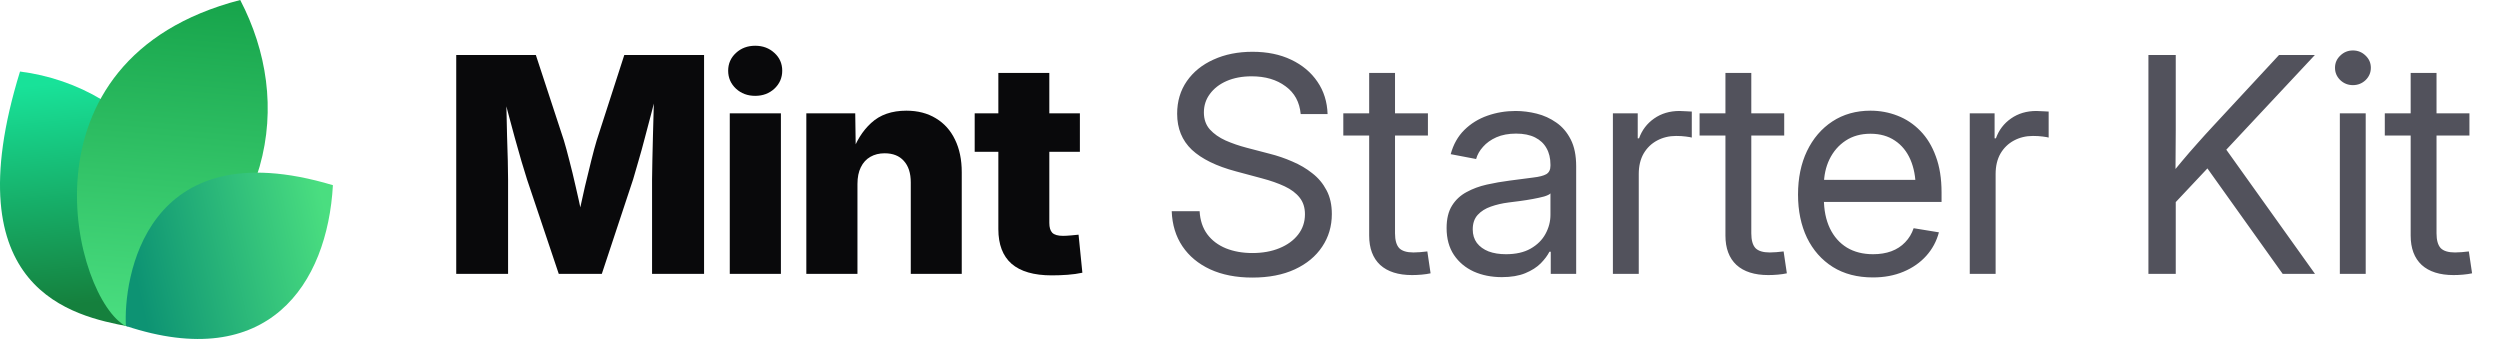
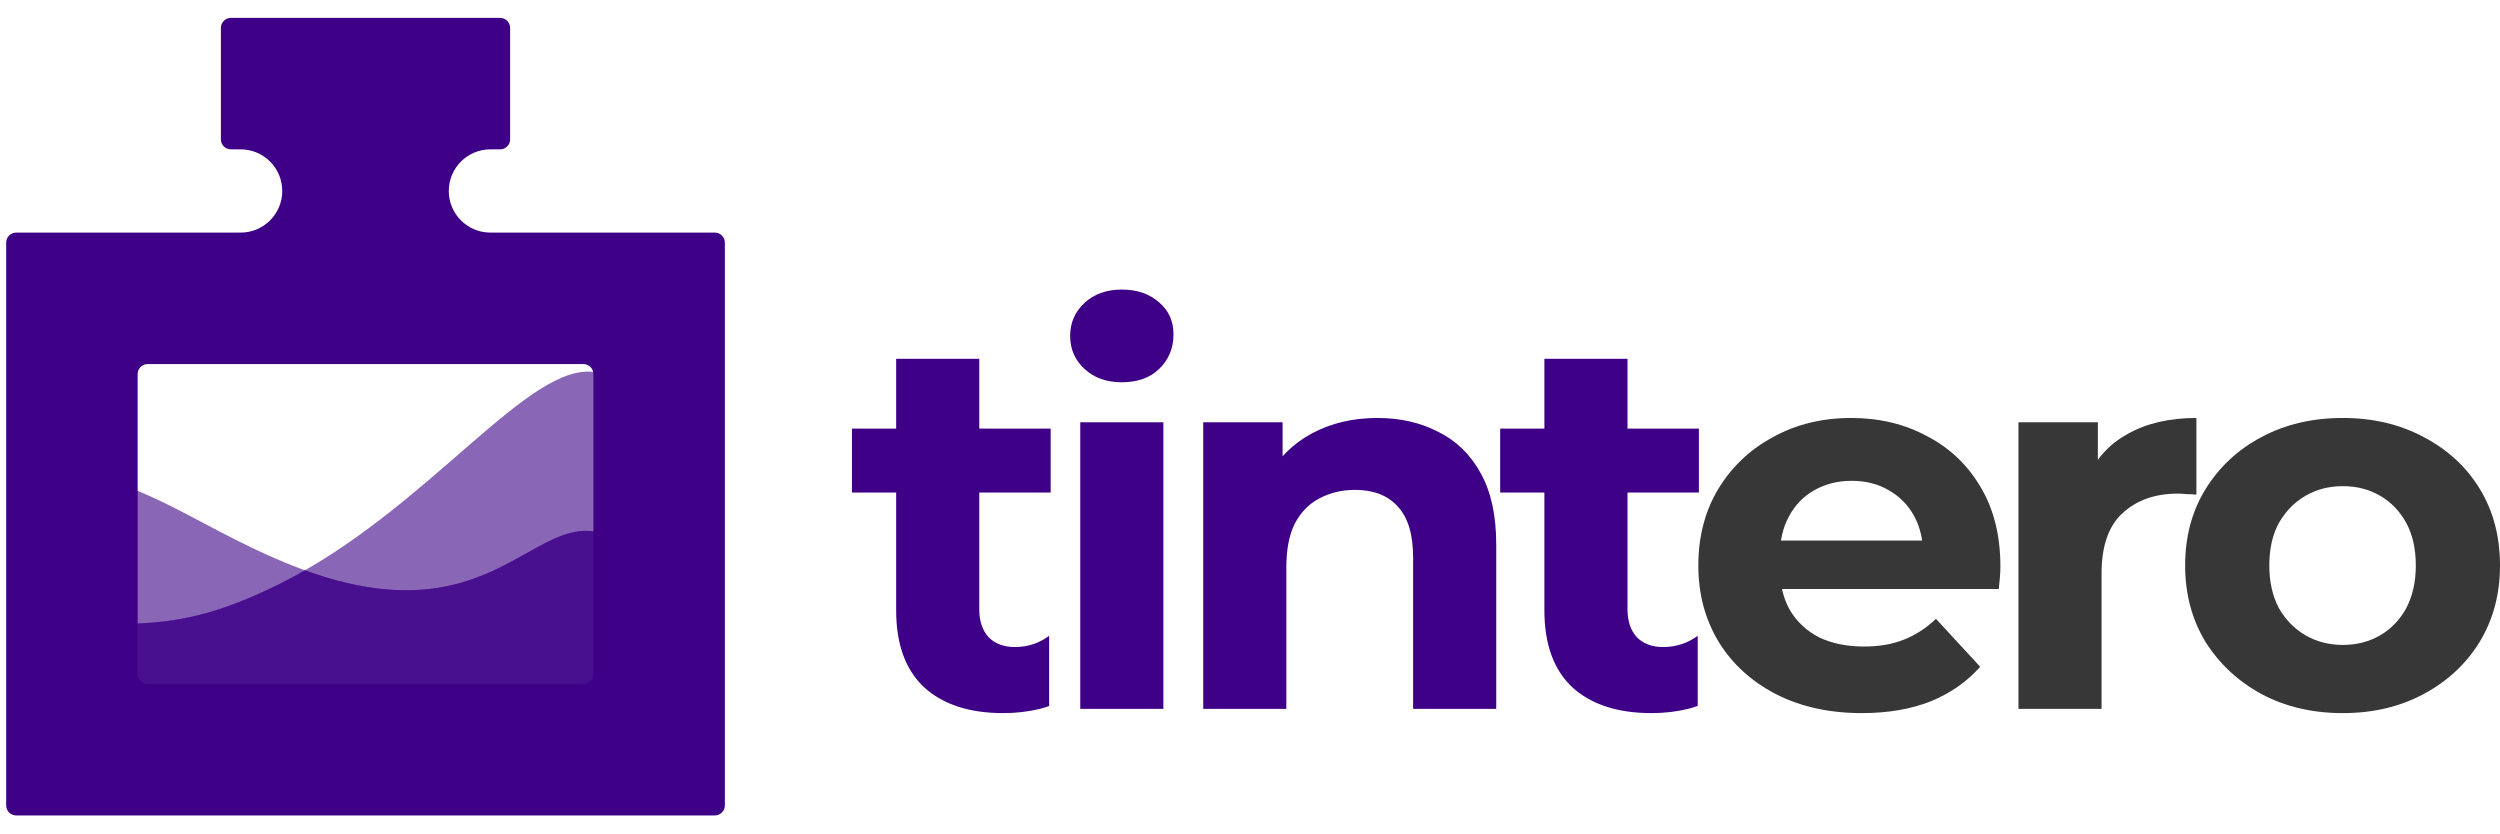
- <svg xmlns="http://www.w3.org/2000/svg" width="177" height="24" viewBox="0 0 177 24" fill="none">
-   <path d="M9.061 23.108C5.268 22.377 -3.391 20.627 1.417 5.064C9.634 6.099 16.973 14.064 9.061 23.108Z" fill="url(#paint0_linear_17557_2020)" />
-   <path d="M8.919 23.094C5.276 21.222 0.784 4.209 17.007 0C20.757 7.193 19.621 16.545 8.919 23.094Z" fill="url(#paint1_linear_17557_2020)" />
-   <path d="M8.914 23.079C8.735 19.882 10.159 9.085 23.57 13.111C23.181 20.123 18.984 26.418 8.914 23.079Z" fill="url(#paint2_linear_17557_2020)" />
-   <path d="M32.301 19.392V3.894H37.938L39.925 9.948C40.036 10.315 40.164 10.787 40.31 11.362C40.462 11.938 40.611 12.552 40.757 13.204C40.91 13.855 41.048 14.483 41.173 15.086C41.305 15.682 41.412 16.192 41.495 16.615H40.695C40.771 16.192 40.871 15.682 40.996 15.086C41.128 14.49 41.267 13.866 41.412 13.214C41.565 12.562 41.714 11.948 41.86 11.373C42.005 10.79 42.133 10.315 42.244 9.948L44.2 3.894H49.848V19.392H46.166V12.704C46.166 12.357 46.173 11.917 46.187 11.383C46.2 10.849 46.214 10.27 46.228 9.646C46.249 9.022 46.266 8.391 46.28 7.753C46.301 7.115 46.311 6.519 46.311 5.964H46.623C46.485 6.561 46.332 7.181 46.166 7.826C45.999 8.471 45.833 9.102 45.666 9.719C45.507 10.336 45.351 10.901 45.198 11.414C45.053 11.928 44.928 12.357 44.824 12.704L42.608 19.392H39.561L37.314 12.704C37.203 12.357 37.072 11.928 36.919 11.414C36.773 10.901 36.614 10.34 36.441 9.729C36.274 9.112 36.104 8.481 35.931 7.836C35.764 7.192 35.608 6.567 35.463 5.964H35.827C35.834 6.512 35.844 7.105 35.858 7.743C35.872 8.374 35.886 9.005 35.9 9.636C35.92 10.26 35.938 10.839 35.952 11.373C35.965 11.907 35.972 12.351 35.972 12.704V19.392H32.301ZM51.668 19.392V8.024H55.288V19.392H51.668ZM53.468 6.786C52.927 6.786 52.473 6.616 52.105 6.276C51.738 5.93 51.554 5.507 51.554 5.007C51.554 4.508 51.738 4.088 52.105 3.749C52.473 3.409 52.927 3.239 53.468 3.239C54.009 3.239 54.463 3.409 54.83 3.749C55.198 4.082 55.382 4.501 55.382 5.007C55.382 5.507 55.198 5.93 54.83 6.276C54.463 6.616 54.009 6.786 53.468 6.786ZM60.708 13.027V19.392H57.088V8.024H60.551L60.593 10.967H60.281C60.593 10.024 61.061 9.268 61.685 8.7C62.309 8.124 63.138 7.836 64.171 7.836C64.975 7.836 65.672 8.017 66.262 8.377C66.851 8.731 67.302 9.234 67.614 9.885C67.933 10.537 68.092 11.307 68.092 12.194V19.392H64.483V12.912C64.483 12.26 64.32 11.754 63.994 11.394C63.675 11.033 63.221 10.853 62.632 10.853C62.25 10.853 61.914 10.936 61.623 11.102C61.332 11.269 61.106 11.515 60.947 11.841C60.787 12.16 60.708 12.555 60.708 13.027ZM76.456 8.024V10.749H69.008V8.024H76.456ZM70.683 5.163H74.292V15.783C74.292 16.102 74.361 16.334 74.5 16.48C74.646 16.625 74.899 16.698 75.259 16.698C75.405 16.698 75.596 16.688 75.831 16.667C76.074 16.646 76.251 16.629 76.362 16.615L76.632 19.309C76.313 19.378 75.963 19.427 75.582 19.455C75.207 19.482 74.836 19.496 74.469 19.496C73.2 19.496 72.25 19.222 71.619 18.674C70.995 18.127 70.683 17.308 70.683 16.22V5.163Z" fill="#09090B" />
-   <path d="M88.667 19.652C87.523 19.652 86.528 19.458 85.682 19.07C84.843 18.681 84.188 18.137 83.716 17.437C83.245 16.736 82.992 15.908 82.957 14.951H84.933C84.968 15.596 85.148 16.14 85.474 16.584C85.8 17.021 86.24 17.354 86.795 17.582C87.35 17.804 87.974 17.915 88.667 17.915C89.388 17.915 90.026 17.801 90.581 17.572C91.143 17.343 91.583 17.024 91.902 16.615C92.228 16.199 92.391 15.717 92.391 15.169C92.391 14.698 92.266 14.306 92.017 13.994C91.767 13.675 91.413 13.408 90.956 13.193C90.498 12.978 89.954 12.787 89.323 12.621L87.502 12.132C86.123 11.765 85.082 11.255 84.382 10.603C83.689 9.944 83.342 9.095 83.342 8.055C83.342 7.174 83.571 6.404 84.028 5.746C84.486 5.087 85.117 4.577 85.921 4.217C86.726 3.849 87.645 3.666 88.678 3.666C89.718 3.666 90.63 3.853 91.413 4.227C92.204 4.602 92.824 5.122 93.275 5.787C93.726 6.446 93.965 7.209 93.993 8.076H92.089C92.013 7.23 91.656 6.574 91.018 6.11C90.387 5.638 89.586 5.403 88.615 5.403C87.95 5.403 87.36 5.513 86.847 5.735C86.341 5.957 85.946 6.262 85.661 6.651C85.377 7.032 85.235 7.469 85.235 7.961C85.235 8.447 85.377 8.849 85.661 9.168C85.946 9.48 86.317 9.74 86.774 9.948C87.232 10.149 87.724 10.319 88.251 10.457L89.884 10.884C90.439 11.023 90.977 11.206 91.496 11.435C92.023 11.657 92.495 11.934 92.911 12.267C93.334 12.593 93.67 12.995 93.92 13.474C94.17 13.945 94.294 14.504 94.294 15.149C94.294 16.015 94.066 16.788 93.608 17.468C93.157 18.148 92.512 18.681 91.673 19.07C90.834 19.458 89.832 19.652 88.667 19.652ZM101.097 8.024V9.594H95.106V8.024H101.097ZM96.937 5.163H98.767V16.521C98.767 17 98.865 17.347 99.059 17.562C99.26 17.77 99.6 17.874 100.078 17.874C100.21 17.874 100.366 17.867 100.546 17.853C100.733 17.832 100.903 17.815 101.056 17.801L101.285 19.351C101.097 19.392 100.886 19.423 100.65 19.444C100.414 19.465 100.189 19.475 99.974 19.475C98.996 19.475 98.244 19.236 97.717 18.758C97.197 18.272 96.937 17.579 96.937 16.677V5.163ZM106.33 19.621C105.595 19.621 104.932 19.489 104.343 19.226C103.754 18.955 103.285 18.564 102.939 18.05C102.592 17.53 102.419 16.896 102.419 16.147C102.419 15.495 102.547 14.965 102.804 14.556C103.06 14.146 103.403 13.828 103.833 13.599C104.263 13.363 104.742 13.186 105.269 13.068C105.796 12.95 106.333 12.857 106.881 12.787C107.574 12.69 108.132 12.617 108.555 12.569C108.978 12.52 109.287 12.441 109.481 12.33C109.675 12.212 109.772 12.014 109.772 11.737V11.654C109.772 11.203 109.679 10.815 109.492 10.489C109.311 10.163 109.041 9.91 108.68 9.729C108.32 9.549 107.872 9.459 107.338 9.459C106.805 9.459 106.34 9.546 105.945 9.719C105.556 9.892 105.241 10.118 104.998 10.395C104.755 10.665 104.593 10.953 104.509 11.258L102.71 10.915C102.897 10.222 103.22 9.65 103.677 9.199C104.135 8.748 104.679 8.412 105.31 8.19C105.941 7.968 106.607 7.857 107.307 7.857C107.8 7.857 108.295 7.92 108.795 8.044C109.301 8.169 109.765 8.381 110.188 8.679C110.611 8.97 110.951 9.369 111.208 9.875C111.464 10.374 111.593 11.005 111.593 11.768V19.392H109.793V17.822H109.7C109.568 18.085 109.363 18.359 109.086 18.643C108.809 18.921 108.444 19.153 107.994 19.34C107.543 19.527 106.988 19.621 106.33 19.621ZM106.621 17.998C107.321 17.998 107.904 17.867 108.368 17.603C108.84 17.333 109.19 16.986 109.419 16.563C109.654 16.133 109.772 15.682 109.772 15.211V13.692C109.703 13.769 109.554 13.841 109.325 13.911C109.096 13.973 108.829 14.032 108.524 14.088C108.226 14.143 107.921 14.192 107.609 14.233C107.304 14.275 107.033 14.309 106.798 14.337C106.354 14.393 105.938 14.49 105.549 14.628C105.168 14.76 104.86 14.954 104.624 15.211C104.388 15.467 104.27 15.811 104.27 16.241C104.27 16.615 104.367 16.934 104.561 17.198C104.762 17.461 105.04 17.662 105.393 17.801C105.747 17.933 106.156 17.998 106.621 17.998ZM114.193 19.392V8.024H115.951V9.792H116.045C116.253 9.209 116.61 8.741 117.116 8.388C117.622 8.034 118.219 7.857 118.905 7.857C119.058 7.857 119.217 7.864 119.384 7.878C119.55 7.885 119.682 7.892 119.779 7.899V9.74C119.716 9.719 119.578 9.695 119.363 9.667C119.155 9.639 118.922 9.625 118.666 9.625C118.174 9.625 117.726 9.733 117.324 9.948C116.922 10.163 116.603 10.471 116.367 10.874C116.138 11.276 116.024 11.758 116.024 12.319V19.392H114.193ZM126.322 8.024V9.594H120.33V8.024H126.322ZM122.161 5.163H123.992V16.521C123.992 17 124.089 17.347 124.283 17.562C124.484 17.77 124.824 17.874 125.302 17.874C125.434 17.874 125.59 17.867 125.77 17.853C125.958 17.832 126.127 17.815 126.28 17.801L126.509 19.351C126.322 19.392 126.11 19.423 125.874 19.444C125.639 19.465 125.413 19.475 125.198 19.475C124.221 19.475 123.468 19.236 122.941 18.758C122.421 18.272 122.161 17.579 122.161 16.677V5.163ZM132.604 19.642C131.502 19.642 130.555 19.396 129.765 18.903C128.974 18.404 128.364 17.714 127.934 16.834C127.511 15.946 127.3 14.927 127.3 13.775C127.3 12.611 127.511 11.584 127.934 10.697C128.364 9.802 128.964 9.102 129.734 8.596C130.51 8.089 131.408 7.836 132.428 7.836C133.1 7.836 133.738 7.954 134.341 8.19C134.952 8.426 135.489 8.783 135.954 9.261C136.425 9.74 136.793 10.343 137.056 11.071C137.327 11.792 137.462 12.645 137.462 13.63V14.296H128.433V12.735H136.463L135.631 13.297C135.631 12.541 135.506 11.876 135.257 11.3C135.007 10.725 134.643 10.277 134.165 9.958C133.686 9.632 133.107 9.469 132.428 9.469C131.748 9.469 131.162 9.632 130.67 9.958C130.177 10.284 129.796 10.725 129.526 11.279C129.262 11.827 129.13 12.441 129.13 13.12V14.046C129.13 14.864 129.273 15.572 129.557 16.168C129.841 16.757 130.243 17.211 130.763 17.53C131.283 17.842 131.901 17.998 132.615 17.998C133.093 17.998 133.523 17.929 133.905 17.79C134.293 17.645 134.619 17.433 134.882 17.156C135.153 16.879 135.354 16.546 135.486 16.157L137.275 16.449C137.108 17.08 136.81 17.634 136.38 18.113C135.95 18.591 135.413 18.966 134.768 19.236C134.123 19.507 133.402 19.642 132.604 19.642ZM139.459 19.392V8.024H141.217V9.792H141.311C141.519 9.209 141.876 8.741 142.382 8.388C142.888 8.034 143.485 7.857 144.171 7.857C144.324 7.857 144.483 7.864 144.649 7.878C144.816 7.885 144.948 7.892 145.045 7.899V9.74C144.982 9.719 144.844 9.695 144.629 9.667C144.421 9.639 144.188 9.625 143.932 9.625C143.439 9.625 142.992 9.733 142.59 9.948C142.188 10.163 141.869 10.471 141.633 10.874C141.404 11.276 141.29 11.758 141.29 12.319V19.392H139.459ZM153.429 14.961V12.715C153.783 12.257 154.136 11.82 154.49 11.404C154.844 10.981 155.204 10.565 155.572 10.156C155.939 9.74 156.314 9.327 156.695 8.918L161.355 3.894H163.893L157.277 10.967H157.184L153.429 14.961ZM152.108 19.392V3.894H154.043V9.241L154.022 12.559L154.043 13.505V19.392H152.108ZM161.615 19.392L155.967 11.477L157.173 9.969L163.903 19.392H161.615ZM165.661 19.392V8.024H167.492V19.392H165.661ZM166.587 6.027C166.24 6.027 165.942 5.909 165.692 5.673C165.443 5.43 165.318 5.139 165.318 4.799C165.318 4.459 165.443 4.172 165.692 3.936C165.942 3.693 166.24 3.572 166.587 3.572C166.934 3.572 167.232 3.693 167.482 3.936C167.731 4.172 167.856 4.459 167.856 4.799C167.856 5.139 167.731 5.43 167.482 5.673C167.232 5.909 166.934 6.027 166.587 6.027ZM174.836 8.024V9.594H168.844V8.024H174.836ZM170.675 5.163H172.506V16.521C172.506 17 172.603 17.347 172.797 17.562C172.998 17.77 173.338 17.874 173.816 17.874C173.948 17.874 174.104 17.867 174.284 17.853C174.472 17.832 174.641 17.815 174.794 17.801L175.023 19.351C174.836 19.392 174.624 19.423 174.388 19.444C174.153 19.465 173.927 19.475 173.712 19.475C172.735 19.475 171.982 19.236 171.455 18.758C170.935 18.272 170.675 17.579 170.675 16.677V5.163Z" fill="#52525C" />
-   <defs>
-     <linearGradient id="paint0_linear_17557_2020" x1="3.776" y1="5.916" x2="5.232" y2="21.559" gradientUnits="userSpaceOnUse">
-       <stop stop-color="#18E299" />
-       <stop offset="1" stop-color="#15803D" />
-     </linearGradient>
-     <linearGradient id="paint1_linear_17557_2020" x1="12.171" y1="-0.718" x2="10.19" y2="22.983" gradientUnits="userSpaceOnUse">
-       <stop stop-color="#16A34A" />
-       <stop offset="1" stop-color="#4ADE80" />
-     </linearGradient>
-     <linearGradient id="paint2_linear_17557_2020" x1="23.133" y1="15.353" x2="9.338" y2="18.52" gradientUnits="userSpaceOnUse">
-       <stop stop-color="#4ADE80" />
-       <stop offset="1" stop-color="#0D9373" />
-     </linearGradient>
-   </defs>
+ <svg xmlns="http://www.w3.org/2000/svg" width="123" height="41" viewBox="0 0 123 41" fill="none">
+   <path d="M13.766 28.723C9.216 30.994 6.999 30.698 3.259 30.669V36.508H29.364V18.326C26.065 17.653 21.123 25.052 13.766 28.723Z" fill="#3D0087" fill-opacity="0.6" />
+   <path d="M14.849 28.003C10.084 26.234 6.999 23.402 3.259 23.373V36.508H29.364V26.172C26.065 25.502 23.84 31.34 14.849 28.003Z" fill="#3D0087" fill-opacity="0.6" />
+   <path d="M4.341 30.683C7.467 30.732 9.672 30.766 13.766 28.723C14.186 28.514 14.599 28.291 15.004 28.059C20.709 30.128 23.661 28.475 25.915 27.212C27.162 26.514 28.196 25.935 29.364 26.172V36.508H3.259V30.669C3.633 30.672 3.993 30.678 4.341 30.683Z" fill="#3D0087" fill-opacity="0.6" />
+   <path fill-rule="evenodd" clip-rule="evenodd" d="M25.098 6.855C25.098 7.127 24.878 7.348 24.606 7.348H24.236V7.351C24.2 7.349 24.164 7.348 24.128 7.348C22.997 7.348 22.08 8.265 22.08 9.396C22.08 10.524 22.991 11.438 24.116 11.444H24.14C24.172 11.444 24.204 11.443 24.236 11.441V11.444H35.17C35.442 11.444 35.663 11.665 35.663 11.937V39.627C35.663 39.899 35.442 40.12 35.17 40.12H0.796C0.524 40.12 0.304 39.899 0.304 39.627V11.937C0.304 11.665 0.524 11.444 0.796 11.444H11.731V11.441C11.764 11.443 11.797 11.444 11.83 11.444H11.847C12.974 11.44 13.887 10.524 13.887 9.396C13.887 8.265 12.97 7.348 11.838 7.348C11.802 7.348 11.767 7.349 11.731 7.351V7.348H11.361C11.089 7.348 10.868 7.127 10.868 6.855V1.372C10.868 1.1 11.089 0.88 11.361 0.88H24.606C24.878 0.88 25.098 1.1 25.098 1.372V6.855ZM28.702 17.912C28.974 17.912 29.195 18.133 29.195 18.405V33.159C29.195 33.431 28.974 33.652 28.702 33.652H7.264C6.992 33.652 6.772 33.431 6.772 33.159V18.405C6.772 18.133 6.992 17.912 7.264 17.912H28.702Z" fill="#3D0087" />
+   <path d="M115.267 35.085C113.765 35.085 112.428 34.771 111.257 34.142C110.104 33.513 109.186 32.656 108.505 31.573C107.841 30.472 107.509 29.223 107.509 27.825C107.509 26.409 107.841 25.16 108.505 24.076C109.186 22.975 110.104 22.119 111.257 21.508C112.428 20.878 113.765 20.564 115.267 20.564C116.753 20.564 118.081 20.878 119.252 21.508C120.422 22.119 121.34 22.967 122.004 24.05C122.668 25.134 123 26.392 123 27.825C123 29.223 122.668 30.472 122.004 31.573C121.34 32.656 120.422 33.513 119.252 34.142C118.081 34.771 116.753 35.085 115.267 35.085ZM115.267 31.73C115.949 31.73 116.561 31.573 117.102 31.258C117.644 30.944 118.072 30.498 118.387 29.922C118.701 29.327 118.858 28.628 118.858 27.825C118.858 27.003 118.701 26.304 118.387 25.728C118.072 25.151 117.644 24.705 117.102 24.391C116.561 24.076 115.949 23.919 115.267 23.919C114.586 23.919 113.974 24.076 113.433 24.391C112.891 24.705 112.454 25.151 112.122 25.728C111.807 26.304 111.65 27.003 111.65 27.825C111.65 28.628 111.807 29.327 112.122 29.922C112.454 30.498 112.891 30.944 113.433 31.258C113.974 31.573 114.586 31.73 115.267 31.73Z" fill="#373737" />
+   <path d="M99.308 34.876V20.774H103.214V24.758L102.663 23.605C103.083 22.608 103.755 21.857 104.681 21.35C105.608 20.826 106.735 20.564 108.063 20.564V24.338C107.888 24.321 107.731 24.312 107.591 24.312C107.451 24.295 107.303 24.286 107.145 24.286C106.027 24.286 105.118 24.609 104.419 25.256C103.738 25.885 103.397 26.872 103.397 28.218V34.876H99.308Z" fill="#373737" />
+   <path d="M91.605 35.085C89.997 35.085 88.582 34.771 87.359 34.142C86.153 33.513 85.218 32.656 84.554 31.573C83.89 30.472 83.558 29.223 83.558 27.825C83.558 26.409 83.881 25.16 84.528 24.076C85.192 22.975 86.092 22.119 87.228 21.508C88.364 20.878 89.648 20.564 91.081 20.564C92.461 20.564 93.702 20.861 94.803 21.455C95.921 22.032 96.804 22.871 97.45 23.971C98.097 25.055 98.42 26.357 98.42 27.877C98.42 28.034 98.411 28.218 98.394 28.427C98.376 28.62 98.359 28.803 98.341 28.978H86.887V26.593H96.192L94.619 27.3C94.619 26.566 94.471 25.929 94.174 25.387C93.877 24.845 93.466 24.426 92.942 24.129C92.418 23.814 91.806 23.657 91.107 23.657C90.408 23.657 89.788 23.814 89.246 24.129C88.722 24.426 88.311 24.854 88.014 25.413C87.717 25.955 87.569 26.601 87.569 27.353V27.982C87.569 28.751 87.734 29.432 88.067 30.026C88.416 30.603 88.897 31.049 89.508 31.363C90.137 31.66 90.871 31.809 91.71 31.809C92.461 31.809 93.117 31.695 93.676 31.468C94.252 31.241 94.777 30.9 95.249 30.446L97.424 32.805C96.778 33.539 95.965 34.107 94.986 34.508C94.008 34.893 92.881 35.085 91.605 35.085Z" fill="#373737" />
+   <path d="M67.77 20.564C68.888 20.564 69.884 20.791 70.758 21.245C71.649 21.682 72.348 22.364 72.855 23.29C73.362 24.199 73.615 25.369 73.615 26.802V34.876H69.526V27.431C69.526 26.296 69.273 25.457 68.766 24.915C68.277 24.373 67.578 24.102 66.669 24.102C66.022 24.102 65.437 24.242 64.913 24.522C64.406 24.784 64.004 25.195 63.707 25.754C63.428 26.313 63.288 27.029 63.288 27.903V34.876H59.199V20.774H63.104V24.679L62.37 23.5C62.877 22.556 63.602 21.831 64.546 21.324C65.49 20.817 66.564 20.564 67.77 20.564Z" fill="#3D0087" />
+   <path d="M53.149 34.876V20.774H57.238V34.876H53.149ZM55.193 18.808C54.442 18.808 53.83 18.59 53.359 18.153C52.887 17.716 52.651 17.174 52.651 16.527C52.651 15.881 52.887 15.339 53.359 14.902C53.83 14.466 54.442 14.247 55.193 14.247C55.945 14.247 56.556 14.457 57.028 14.876C57.5 15.278 57.736 15.802 57.736 16.449C57.736 17.13 57.5 17.698 57.028 18.153C56.574 18.59 55.962 18.808 55.193 18.808Z" fill="#3D0087" />
+   <path fill-rule="evenodd" clip-rule="evenodd" d="M45.48 33.827C46.407 34.665 47.7 35.085 49.36 35.085C49.989 35.085 50.592 35.015 51.168 34.875C51.324 34.834 51.474 34.788 51.618 34.737V31.279C51.163 31.629 50.583 31.834 49.936 31.834C49.395 31.834 48.967 31.677 48.652 31.363C48.337 31.031 48.18 30.568 48.18 29.974V24.233H51.693V21.088H48.18V17.654H44.091V21.088H41.916V24.233H44.091V30.026C44.091 31.703 44.554 32.97 45.48 33.827Z" fill="#3D0087" />
+   <path fill-rule="evenodd" clip-rule="evenodd" d="M77.373 33.827C78.299 34.665 79.593 35.085 81.253 35.085C81.882 35.085 82.485 35.015 83.061 34.875C83.223 34.832 83.378 34.784 83.527 34.731V31.279C83.073 31.629 82.476 31.834 81.829 31.834C81.288 31.834 80.859 31.677 80.545 31.363C80.23 31.031 80.073 30.568 80.073 29.974V24.233H83.585V21.088H80.073V17.654H75.984V21.088H73.809V24.233H75.984V30.026C75.984 31.703 76.447 32.97 77.373 33.827Z" fill="#3D0087" />
</svg>
